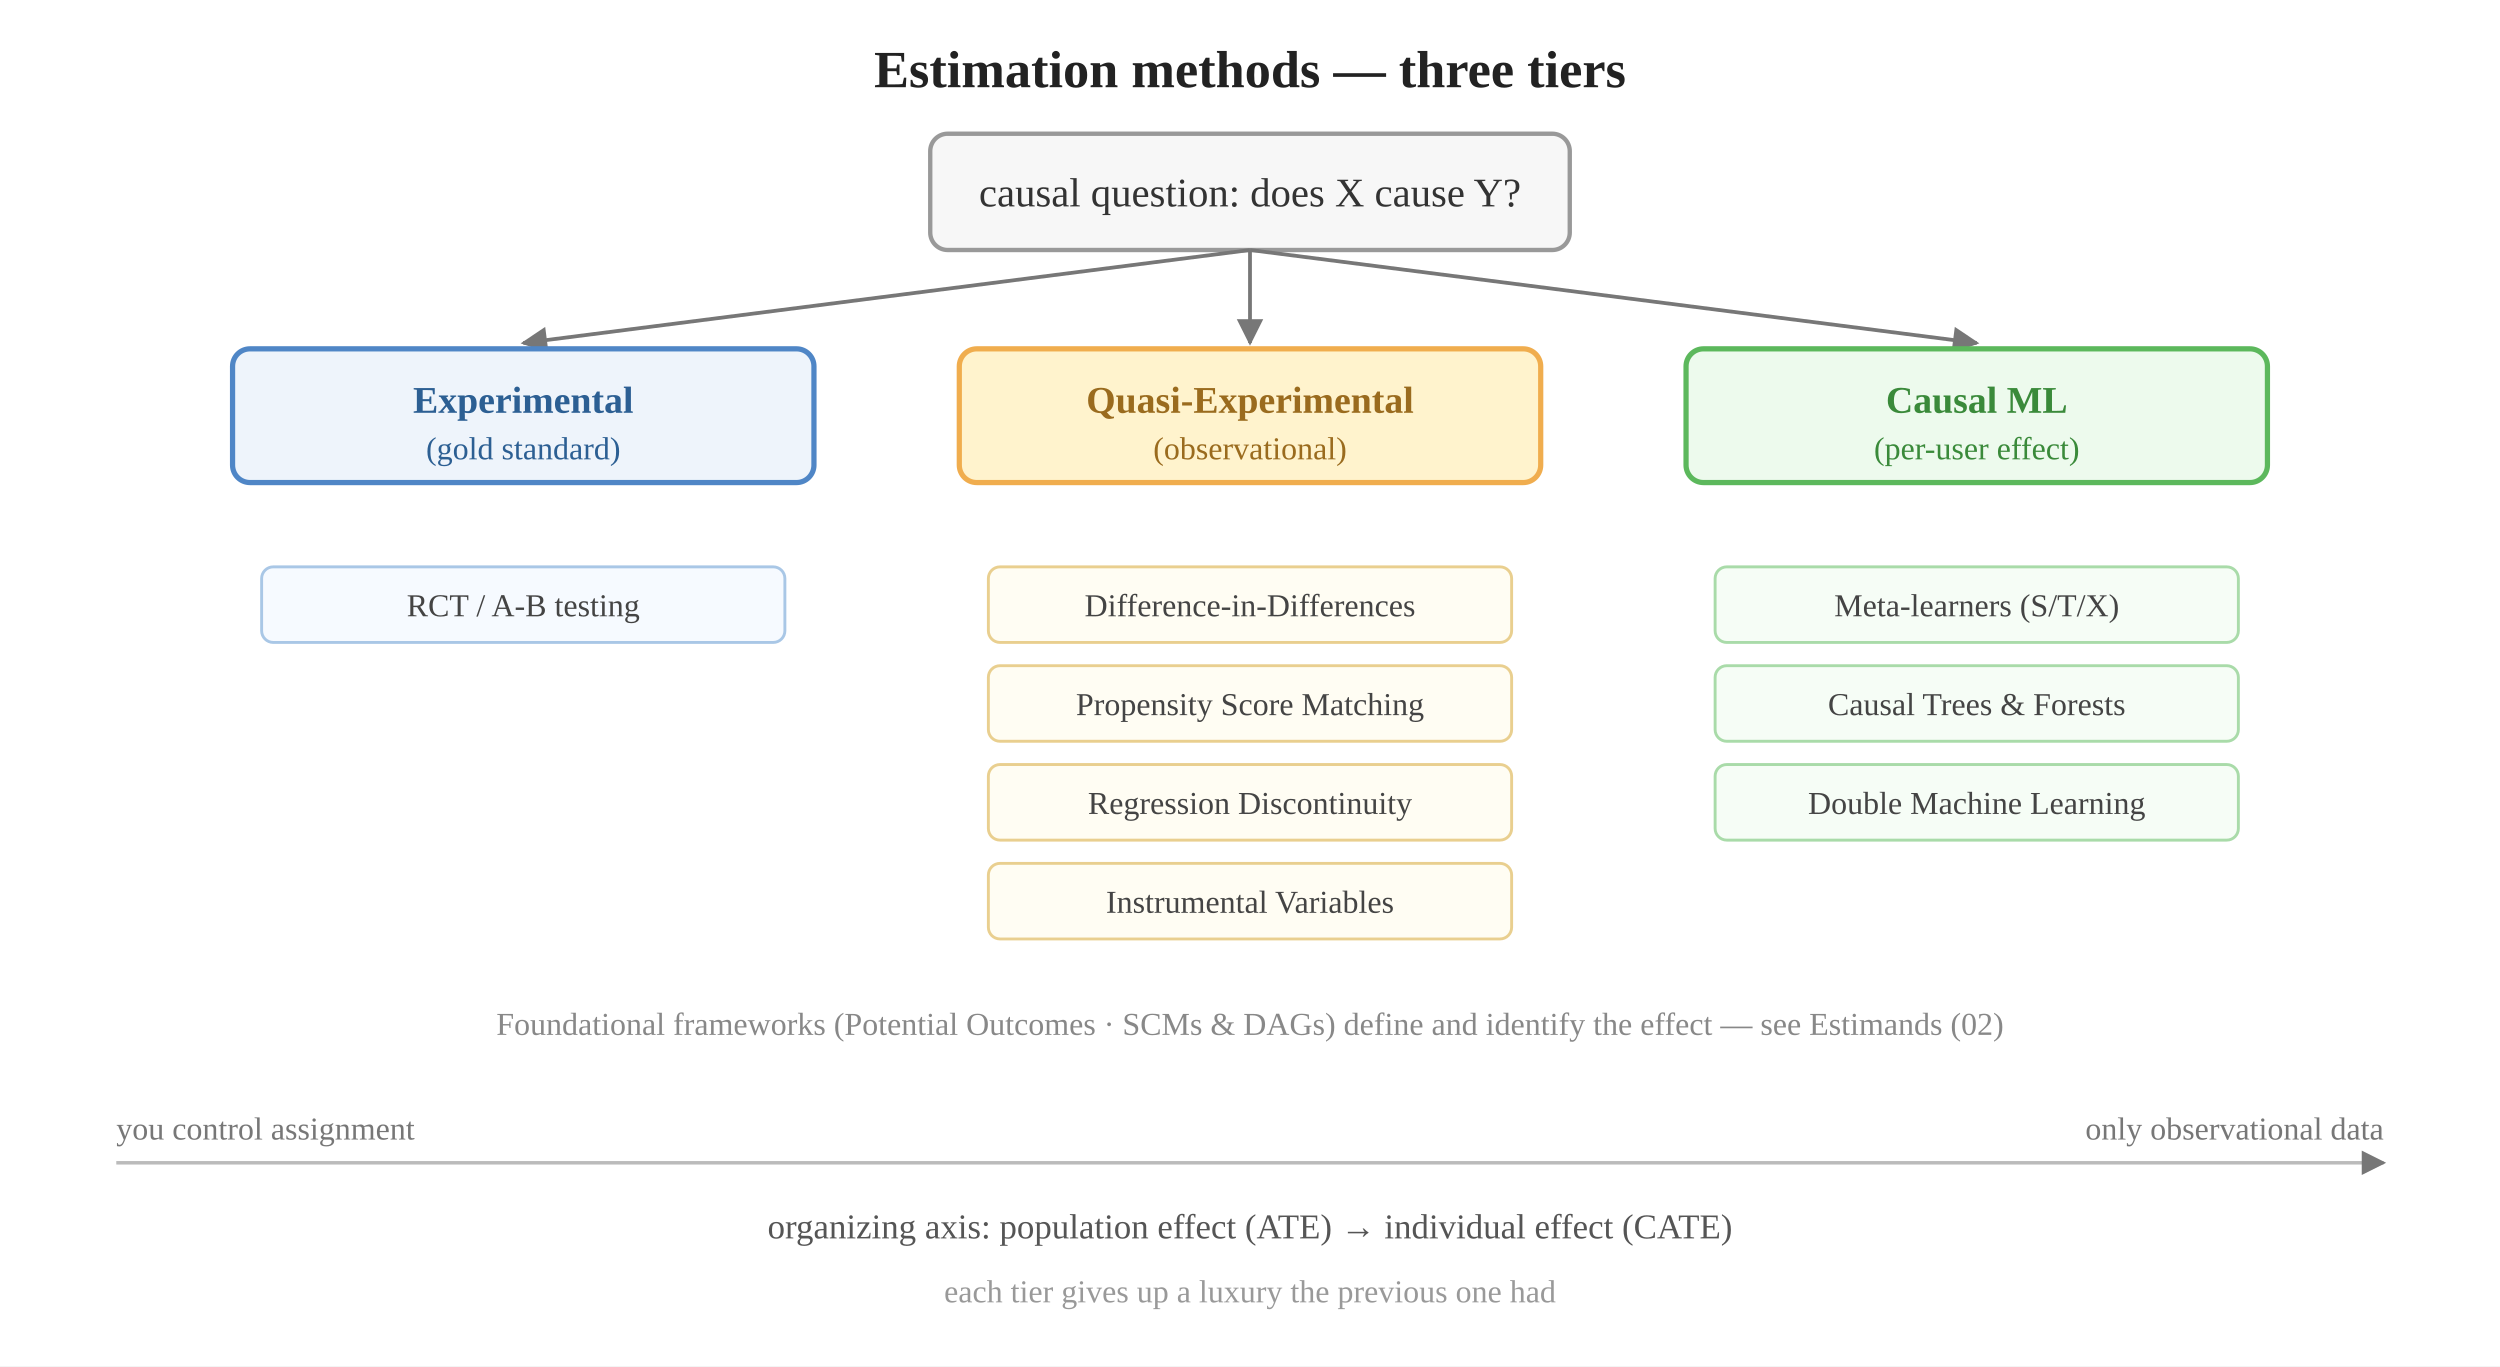
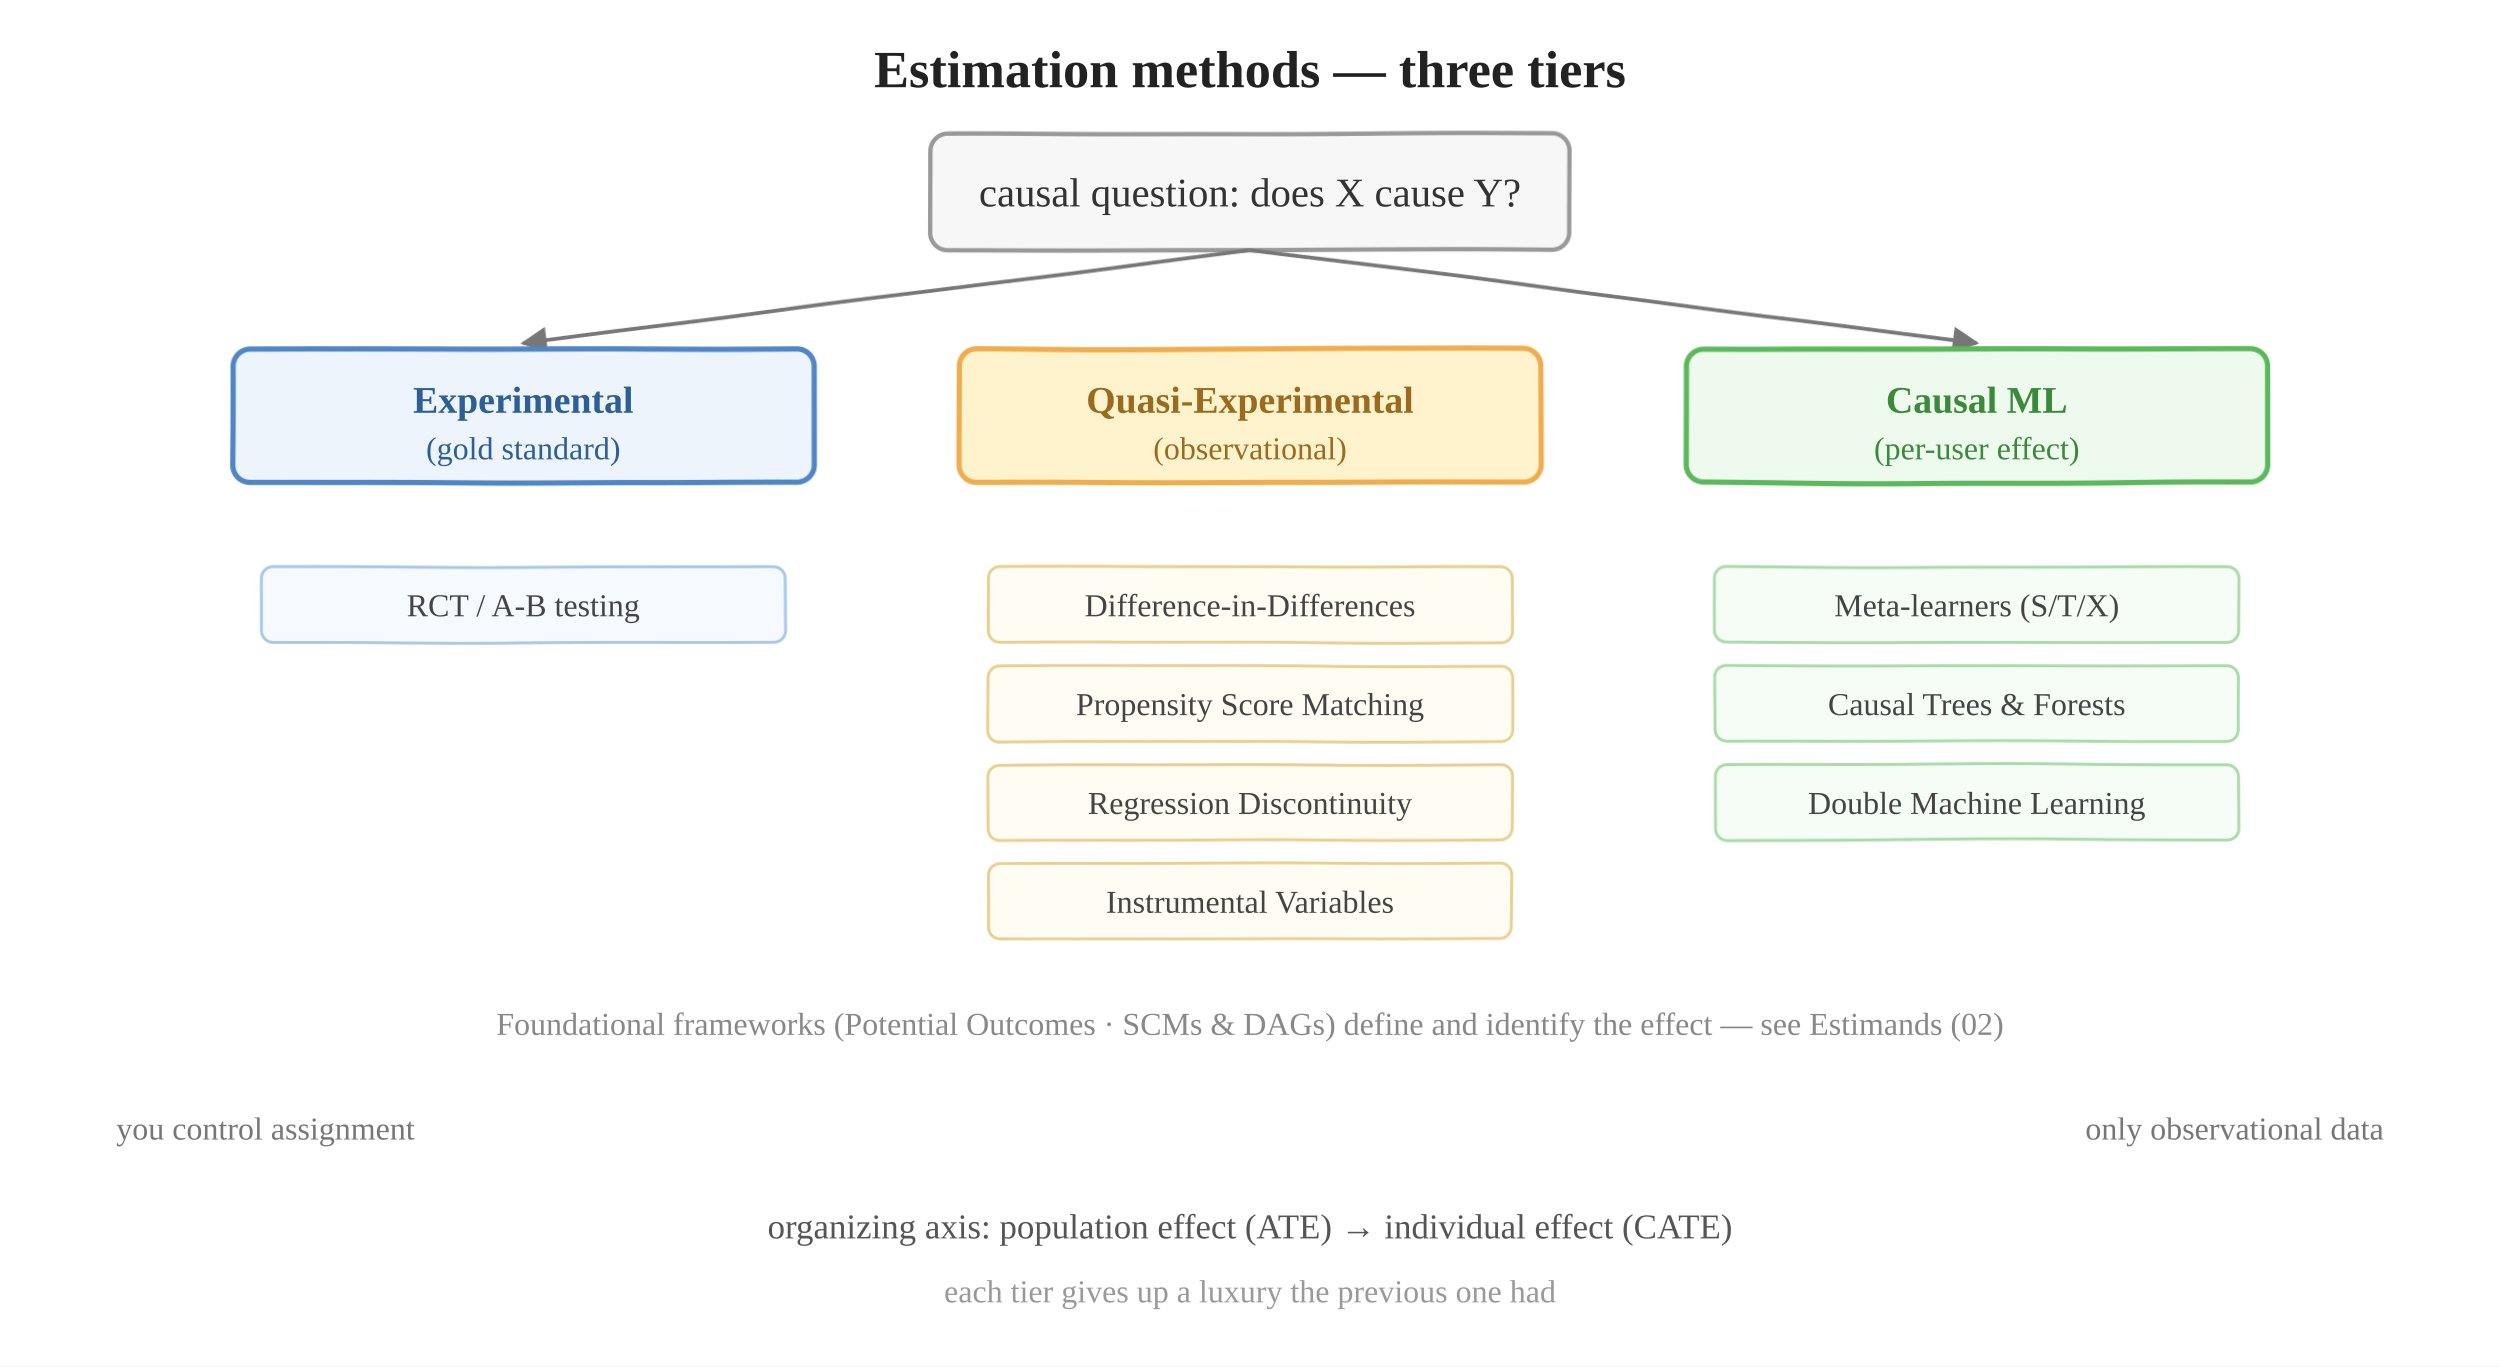
<svg xmlns="http://www.w3.org/2000/svg" viewBox="0 0 860 470" width="860" height="470" font-family="Georgia, 'Times New Roman', serif">
  <defs>
+     <filter id="rough" x="-5%" y="-5%" width="110%" height="110%">
+       <feTurbulence type="fractalNoise" baseFrequency="0.009" numOctaves="2" seed="4" result="n" />
+       <feDisplacementMap in="SourceGraphic" in2="n" scale="1.4" xChannelSelector="R" yChannelSelector="G" />
+     </filter>
    <marker id="arrow" viewBox="0 0 10 10" refX="9" refY="5" markerWidth="7" markerHeight="7" orient="auto-start-reverse">
      <path d="M0,0 L10,5 L0,10 z" fill="#777" />
    </marker>
  </defs>
  <rect width="860" height="470" fill="#ffffff" />
  <text x="430" y="30" text-anchor="middle" font-size="18" font-weight="bold" fill="#222">Estimation methods — three tiers</text>
-   <rect x="320" y="46" width="220" height="40" rx="6" fill="#f7f7f7" stroke="#999" stroke-width="1.5" />
+   <rect filter="url(#rough)" x="320" y="46" width="220" height="40" rx="6" fill="#f7f7f7" stroke="#999" stroke-width="1.5" />
  <text x="430" y="71" text-anchor="middle" font-size="14" fill="#333">causal question: does X cause Y?</text>
-   <path d="M430,86 L180,118" stroke="#777" stroke-width="1.3" fill="none" marker-end="url(#arrow)" />
-   <path d="M430,86 L430,118" stroke="#777" stroke-width="1.3" fill="none" marker-end="url(#arrow)" />
-   <path d="M430,86 L680,118" stroke="#777" stroke-width="1.3" fill="none" marker-end="url(#arrow)" />
-   <rect x="80" y="120" width="200" height="46" rx="6" fill="#eef4fb" stroke="#4f86c6" stroke-width="1.8" />
+   <path filter="url(#rough)" d="M430,86 L180,118" stroke="#777" stroke-width="1.3" fill="none" marker-end="url(#arrow)" />
+   <path filter="url(#rough)" d="M430,86 L430,118" stroke="#777" stroke-width="1.3" fill="none" marker-end="url(#arrow)" />
+   <path filter="url(#rough)" d="M430,86 L680,118" stroke="#777" stroke-width="1.3" fill="none" marker-end="url(#arrow)" />
+   <rect filter="url(#rough)" x="80" y="120" width="200" height="46" rx="6" fill="#eef4fb" stroke="#4f86c6" stroke-width="1.8" />
  <text x="180" y="142" text-anchor="middle" font-size="13" font-weight="bold" fill="#2c5f93">Experimental</text>
  <text x="180" y="158" text-anchor="middle" font-size="11" fill="#2c5f93">(gold standard)</text>
-   <rect x="90" y="195" width="180" height="26" rx="4" fill="#f6faff" stroke="#a9c7e6" />
+   <rect filter="url(#rough)" x="90" y="195" width="180" height="26" rx="4" fill="#f6faff" stroke="#a9c7e6" />
  <text x="180" y="212" text-anchor="middle" font-size="11" fill="#444">RCT / A-B testing</text>
-   <rect x="330" y="120" width="200" height="46" rx="6" fill="#fff3cd" stroke="#f0ad4e" stroke-width="1.8" />
+   <rect filter="url(#rough)" x="330" y="120" width="200" height="46" rx="6" fill="#fff3cd" stroke="#f0ad4e" stroke-width="1.8" />
  <text x="430" y="142" text-anchor="middle" font-size="13" font-weight="bold" fill="#9a6b1e">Quasi-Experimental</text>
  <text x="430" y="158" text-anchor="middle" font-size="11" fill="#9a6b1e">(observational)</text>
-   <rect x="340" y="195" width="180" height="26" rx="4" fill="#fffdf3" stroke="#e9cf8f" />
+   <rect filter="url(#rough)" x="340" y="195" width="180" height="26" rx="4" fill="#fffdf3" stroke="#e9cf8f" />
  <text x="430" y="212" text-anchor="middle" font-size="11" fill="#444">Difference-in-Differences</text>
-   <rect x="340" y="229" width="180" height="26" rx="4" fill="#fffdf3" stroke="#e9cf8f" />
+   <rect filter="url(#rough)" x="340" y="229" width="180" height="26" rx="4" fill="#fffdf3" stroke="#e9cf8f" />
  <text x="430" y="246" text-anchor="middle" font-size="11" fill="#444">Propensity Score Matching</text>
-   <rect x="340" y="263" width="180" height="26" rx="4" fill="#fffdf3" stroke="#e9cf8f" />
+   <rect filter="url(#rough)" x="340" y="263" width="180" height="26" rx="4" fill="#fffdf3" stroke="#e9cf8f" />
  <text x="430" y="280" text-anchor="middle" font-size="11" fill="#444">Regression Discontinuity</text>
-   <rect x="340" y="297" width="180" height="26" rx="4" fill="#fffdf3" stroke="#e9cf8f" />
+   <rect filter="url(#rough)" x="340" y="297" width="180" height="26" rx="4" fill="#fffdf3" stroke="#e9cf8f" />
  <text x="430" y="314" text-anchor="middle" font-size="11" fill="#444">Instrumental Variables</text>
-   <rect x="580" y="120" width="200" height="46" rx="6" fill="#edfaed" stroke="#5cb85c" stroke-width="1.8" />
+   <rect filter="url(#rough)" x="580" y="120" width="200" height="46" rx="6" fill="#edfaed" stroke="#5cb85c" stroke-width="1.8" />
  <text x="680" y="142" text-anchor="middle" font-size="13" font-weight="bold" fill="#3a8a3a">Causal ML</text>
  <text x="680" y="158" text-anchor="middle" font-size="11" fill="#3a8a3a">(per-user effect)</text>
-   <rect x="590" y="195" width="180" height="26" rx="4" fill="#f6fdf6" stroke="#a9dba9" />
+   <rect filter="url(#rough)" x="590" y="195" width="180" height="26" rx="4" fill="#f6fdf6" stroke="#a9dba9" />
  <text x="680" y="212" text-anchor="middle" font-size="11" fill="#444">Meta-learners (S/T/X)</text>
-   <rect x="590" y="229" width="180" height="26" rx="4" fill="#f6fdf6" stroke="#a9dba9" />
+   <rect filter="url(#rough)" x="590" y="229" width="180" height="26" rx="4" fill="#f6fdf6" stroke="#a9dba9" />
  <text x="680" y="246" text-anchor="middle" font-size="11" fill="#444">Causal Trees &amp; Forests</text>
-   <rect x="590" y="263" width="180" height="26" rx="4" fill="#f6fdf6" stroke="#a9dba9" />
+   <rect filter="url(#rough)" x="590" y="263" width="180" height="26" rx="4" fill="#f6fdf6" stroke="#a9dba9" />
  <text x="680" y="280" text-anchor="middle" font-size="11" fill="#444">Double Machine Learning</text>
  <text x="430" y="356" text-anchor="middle" font-size="11" fill="#888">Foundational frameworks (Potential Outcomes · SCMs &amp; DAGs) define and identify the effect — see Estimands (02)</text>
-   <path d="M40,400 L820,400" stroke="#bbb" stroke-width="1.2" fill="none" marker-end="url(#arrow)" />
+   <path filter="url(#rough)" d="M40,400 L820,400" stroke="#bbb" stroke-width="1.2" fill="none" marker-end="url(#arrow)" />
  <text x="40" y="392" font-size="11" fill="#777">you control assignment</text>
  <text x="820" y="392" text-anchor="end" font-size="11" fill="#777">only observational data</text>
  <text x="430" y="426" text-anchor="middle" font-size="12" fill="#555">organizing axis: population effect (ATE)  →  individual effect (CATE)</text>
  <text x="430" y="448" text-anchor="middle" font-size="11" fill="#999">each tier gives up a luxury the previous one had</text>
</svg>
